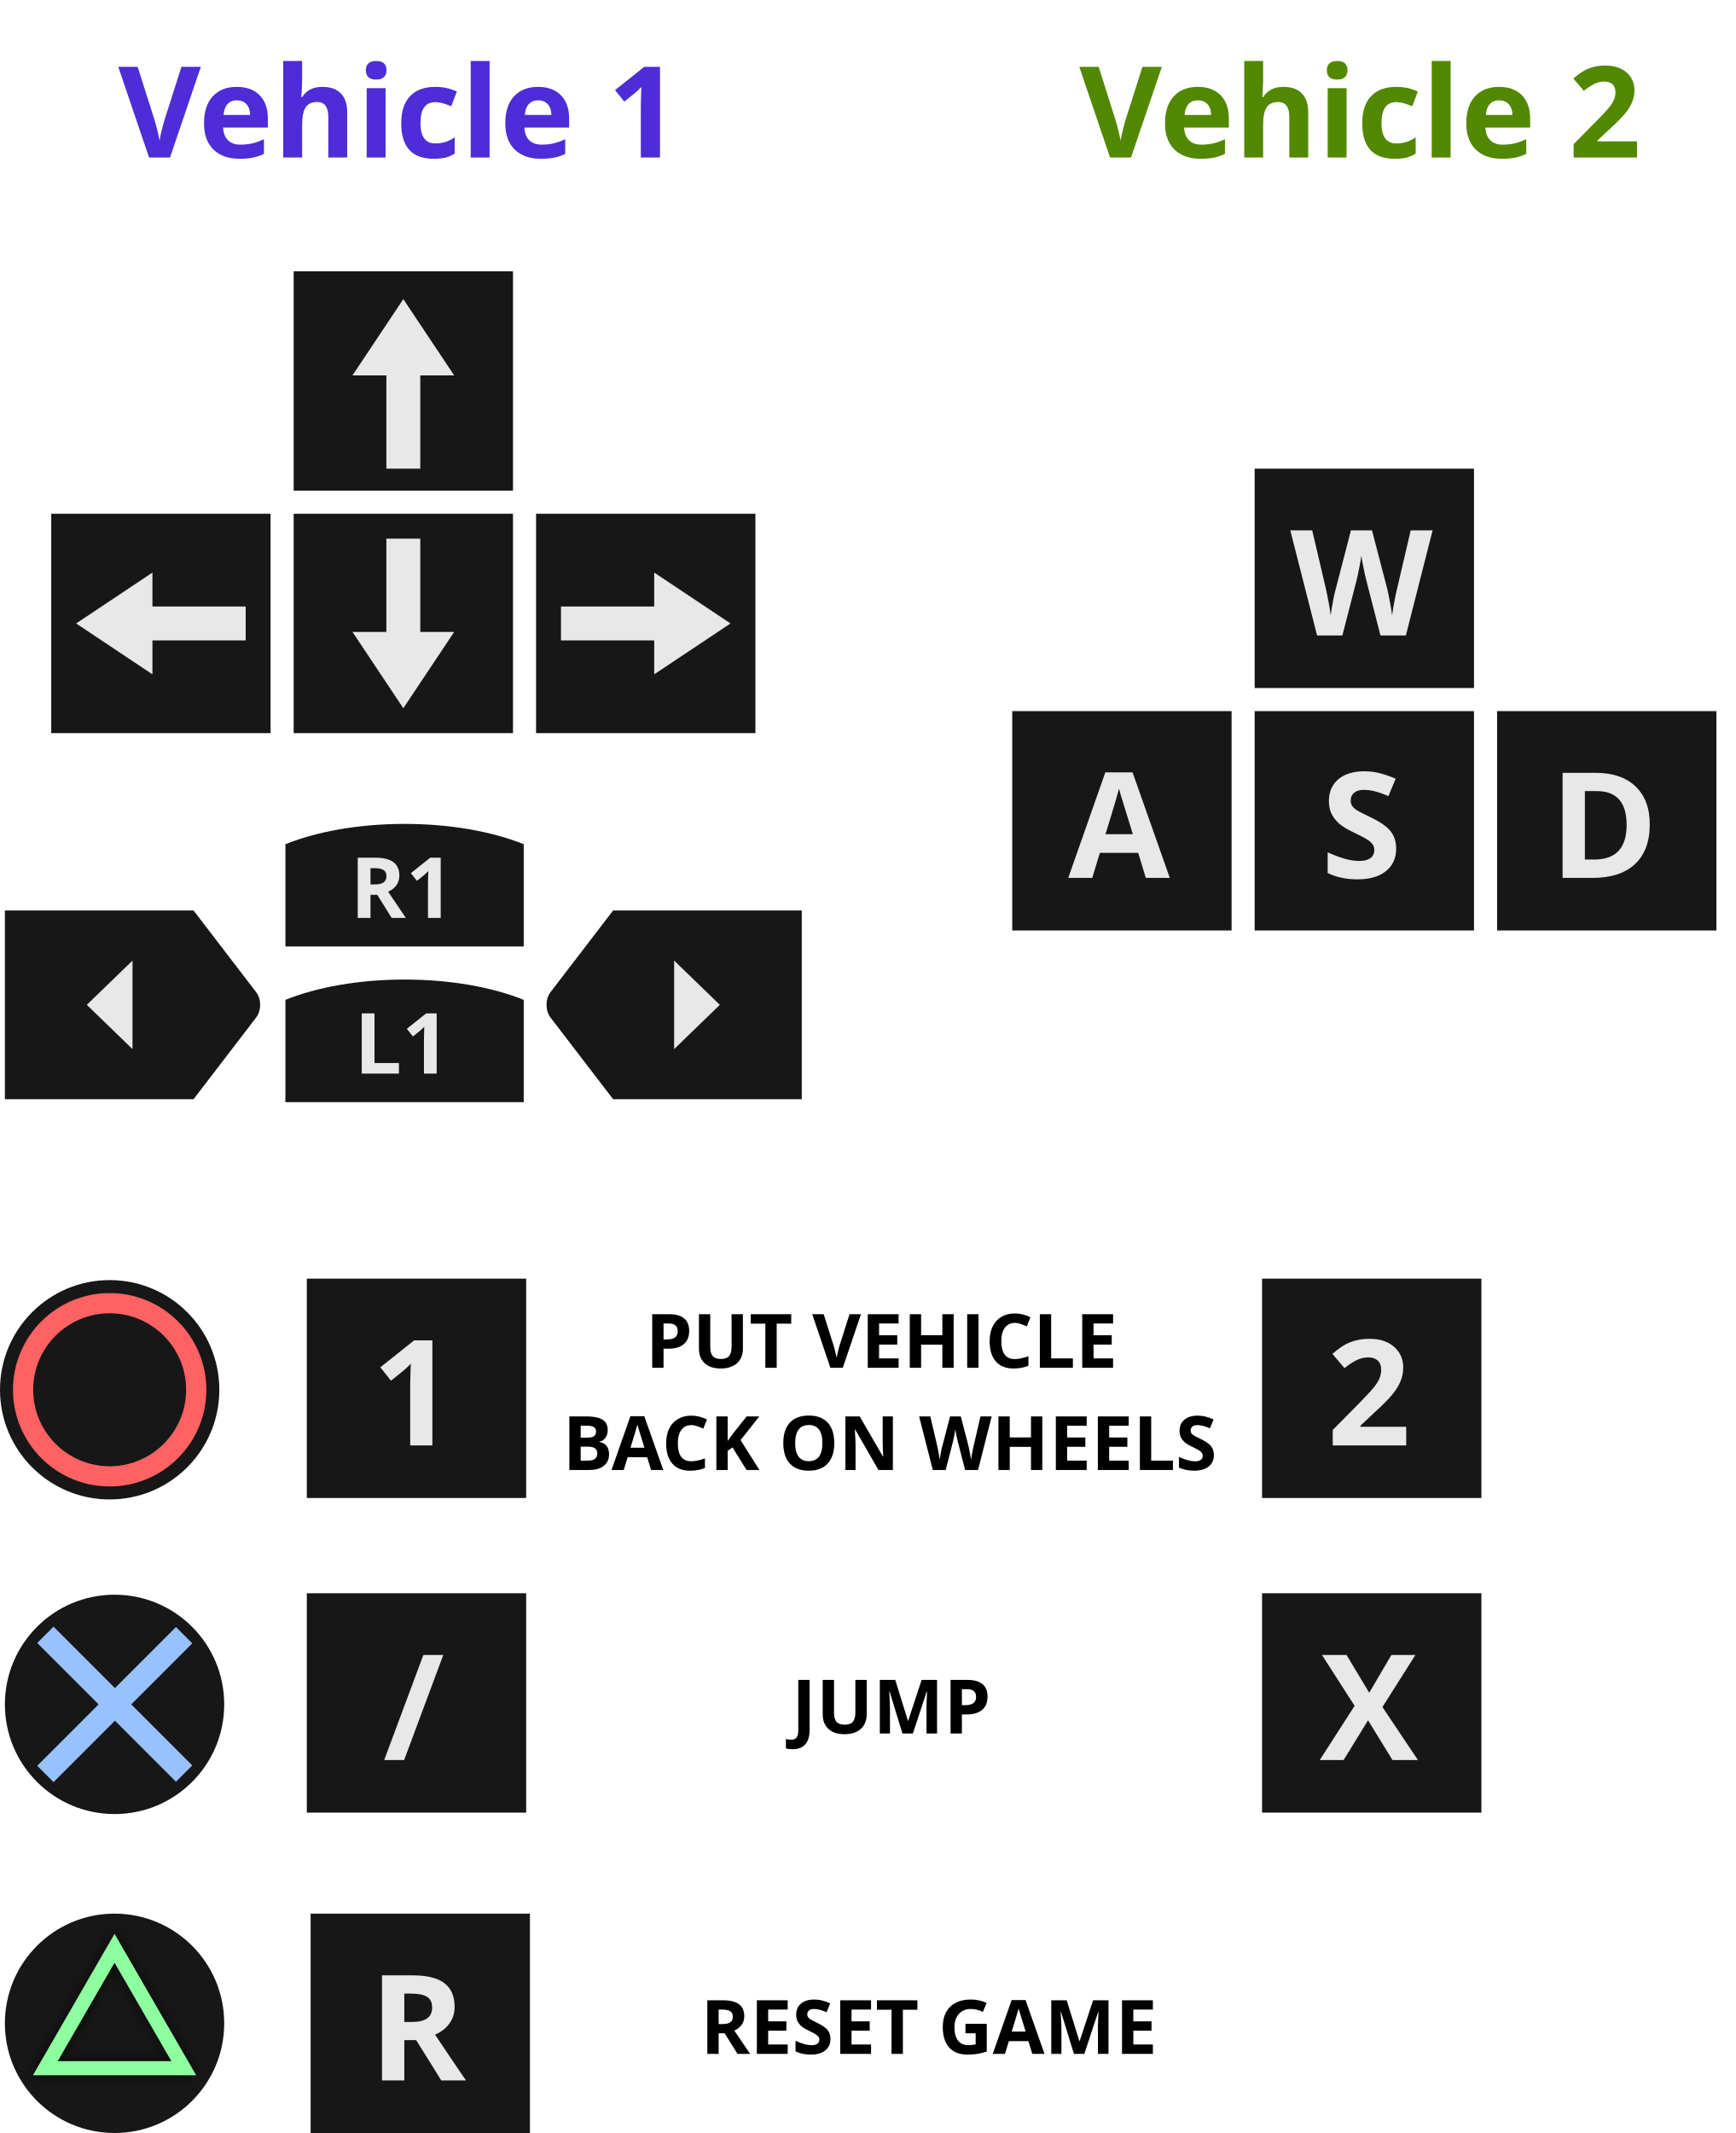
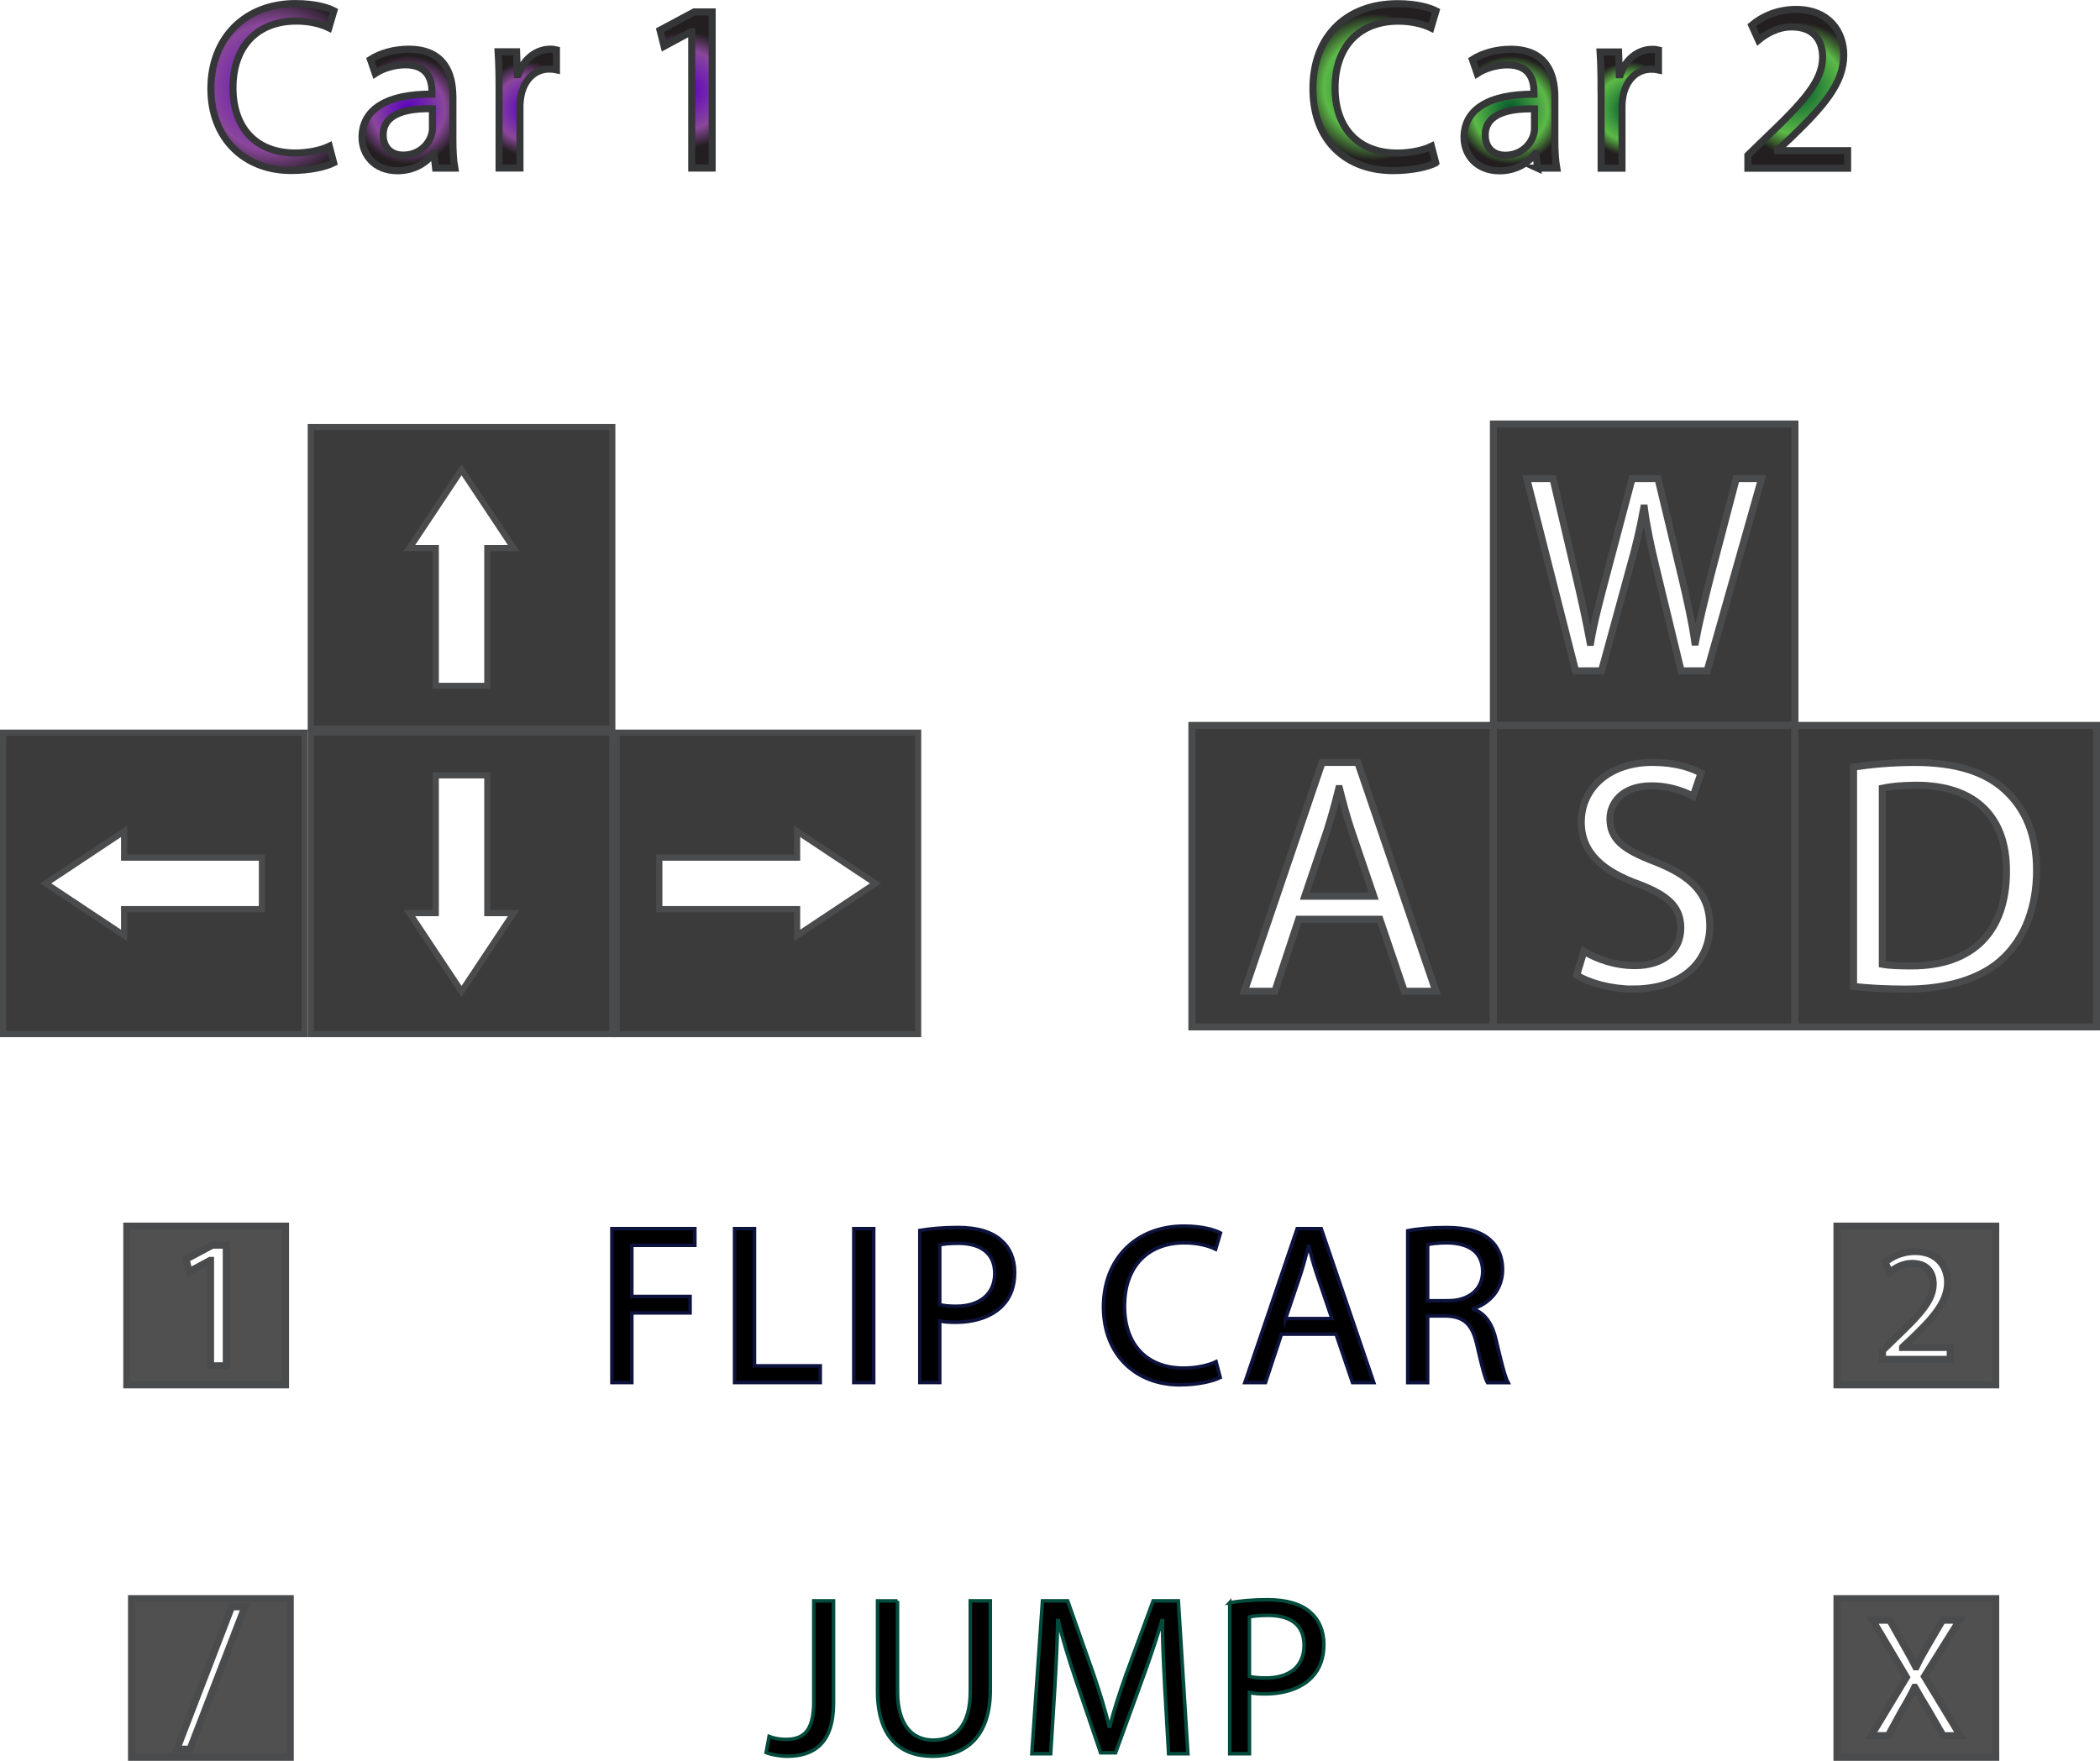
- <svg xmlns="http://www.w3.org/2000/svg" style="isolation:isolate" viewBox="-43.757 38 601.257 739" width="601.257pt" height="739pt">
+ <svg xmlns="http://www.w3.org/2000/svg" xmlns:xlink="http://www.w3.org/1999/xlink" id="Layer_2" data-name="Layer 2" viewBox="0 0 595.08 499.11">
  <defs>
-     <clipPath id="_clipPath_ts6Qa3gIaUOccp6cTQQdQoWF6SLxVeGc">
-       <rect x="-43.757" y="38" width="601.257" height="739" />
-     </clipPath>
+     <style>
+       .cls-1 {
+         fill: url(#New_Gradient_Swatch_2);
+       }
+ 
+       .cls-1, .cls-2, .cls-3, .cls-4, .cls-5, .cls-6, .cls-7, .cls-8, .cls-9, .cls-10, .cls-11, .cls-12 {
+         stroke-miterlimit: 10;
+       }
+ 
+       .cls-1, .cls-2, .cls-4, .cls-5, .cls-7, .cls-8, .cls-9, .cls-10, .cls-11, .cls-12 {
+         stroke-width: 2px;
+       }
+ 
+       .cls-1, .cls-2, .cls-7, .cls-8, .cls-9, .cls-10, .cls-11, .cls-12 {
+         stroke: #353637;
+       }
+ 
+       .cls-2 {
+         fill: url(#New_Gradient_Swatch_1);
+       }
+ 
+       .cls-3 {
+         stroke: #0d133d;
+       }
+ 
+       .cls-4, .cls-5 {
+         stroke: #4a4b4c;
+       }
+ 
+       .cls-4, .cls-13 {
+         fill: #505050;
+       }
+ 
+       .cls-5, .cls-14 {
+         fill: #3b3b3c;
+       }
+ 
+       .cls-15 {
+         fill: #4a4b4c;
+       }
+ 
+       .cls-6 {
+         stroke: #024b3d;
+       }
+ 
+       .cls-7 {
+         fill: url(#New_Gradient_Swatch_1-3);
+       }
+ 
+       .cls-8 {
+         fill: url(#New_Gradient_Swatch_1-4);
+       }
+ 
+       .cls-9 {
+         fill: url(#New_Gradient_Swatch_1-2);
+       }
+ 
+       .cls-10 {
+         fill: url(#New_Gradient_Swatch_2-4);
+       }
+ 
+       .cls-11 {
+         fill: url(#New_Gradient_Swatch_2-2);
+       }
+ 
+       .cls-12 {
+         fill: url(#New_Gradient_Swatch_2-3);
+       }
+     </style>
+     <radialGradient id="New_Gradient_Swatch_1" data-name="New Gradient Swatch 1" cx="77.19" cy="24.66" fx="77.19" fy="24.66" r="26.46" gradientUnits="userSpaceOnUse">
+       <stop offset="0" stop-color="#5800bf" />
+       <stop offset=".68" stop-color="#8a479b" />
+       <stop offset="1" stop-color="#231f20" />
+     </radialGradient>
+     <radialGradient id="New_Gradient_Swatch_1-2" data-name="New Gradient Swatch 1" cx="115.74" cy="31.16" fx="115.74" fy="31.16" r="15.32" xlink:href="#New_Gradient_Swatch_1" />
+     <radialGradient id="New_Gradient_Swatch_1-3" data-name="New Gradient Swatch 1" cx="149.41" cy="30.79" fx="149.41" fy="30.79" r="13.27" xlink:href="#New_Gradient_Swatch_1" />
+     <radialGradient id="New_Gradient_Swatch_1-4" data-name="New Gradient Swatch 1" cx="194.42" cy="25.51" fx="194.42" fy="25.51" r="16.5" xlink:href="#New_Gradient_Swatch_1" />
+     <radialGradient id="New_Gradient_Swatch_2" data-name="New Gradient Swatch 2" cx="389.48" cy="24.69" fx="389.48" fy="24.69" r="20.78" gradientUnits="userSpaceOnUse">
+       <stop offset="0" stop-color="#01552c" />
+       <stop offset=".69" stop-color="#5cba47" />
+       <stop offset="1" stop-color="#231f20" />
+     </radialGradient>
+     <radialGradient id="New_Gradient_Swatch_2-2" data-name="New Gradient Swatch 2" cx="428.02" cy="31.2" fx="428.02" fy="31.2" r="15.32" xlink:href="#New_Gradient_Swatch_2" />
+     <radialGradient id="New_Gradient_Swatch_2-3" data-name="New Gradient Swatch 2" cx="461.69" cy="30.82" fx="461.69" fy="30.82" r="13.27" xlink:href="#New_Gradient_Swatch_2" />
+     <radialGradient id="New_Gradient_Swatch_2-4" data-name="New Gradient Swatch 2" cx="509.43" cy="25.17" fx="509.43" fy="25.17" r="18.79" xlink:href="#New_Gradient_Swatch_2" />
  </defs>
-   <g clip-path="url(#_clipPath_ts6Qa3gIaUOccp6cTQQdQoWF6SLxVeGc)">
-     <rect x="58" y="132" width="76" height="76" transform="matrix(1,0,0,1,0,0)" fill="rgb(23,23,23)" />
-     <path d=" M 113.625 168.062 L 96 141.625 L 78.375 168.062 L 113.625 168.062 Z " fill="rgb(232,232,232)" />
-     <rect x="75.437" y="173.937" width="41.125" height="11.75" transform="matrix(0,-1,1,0,-83.812,275.812)" fill="rgb(232,232,232)" />
-     <rect x="58" y="216" width="76" height="76" transform="matrix(-1,0,0,-1,192,508)" fill="rgb(23,23,23)" />
-     <path d=" M 78.375 256.937 L 96 283.375 L 113.625 256.937 L 78.375 256.937 Z " fill="rgb(232,232,232)" />
-     <rect x="75.437" y="239.312" width="41.125" height="11.75" transform="matrix(0,1,-1,0,341.187,149.187)" fill="rgb(232,232,232)" />
-     <rect x="142" y="216" width="76" height="76" transform="matrix(0,1,-1,0,434,74)" fill="rgb(23,23,23)" />
-     <path d=" M 182.938 271.625 L 209.375 254 L 182.938 236.375 L 182.938 271.625 Z " fill="rgb(232,232,232)" />
-     <rect x="150.625" y="248.125" width="41.125" height="11.75" transform="matrix(1,0,0,1,0,0)" fill="rgb(232,232,232)" />
-     <rect x="-26" y="216" width="76" height="76" transform="matrix(0,-1,1,0,-242,266)" fill="rgb(23,23,23)" />
-     <path d=" M 9.063 236.375 L -17.375 254 L 9.063 271.625 L 9.063 236.375 Z " fill="rgb(232,232,232)" />
-     <rect x="0.25" y="248.125" width="41.125" height="11.75" transform="matrix(-1,0,0,-1,41.625,508)" fill="rgb(232,232,232)" />
-     <rect x="391" y="200.375" width="76" height="76" transform="matrix(1,0,0,1,0,0)" fill="rgb(23,23,23)" />
-     <g clip-path="url(#_clipPath_rXN0h1s25Wk9Gm8sqUQDUCPApGloVMmS)">
-       <text transform="matrix(1,0,0,1,403.347,258.16)" style="font-family:'Open Sans', 'Helvetica Neue', 'Helvetica', 'Arial', sans-serif;font-weight:700;font-size:51px;font-style:normal;fill:#e8e8e8;stroke:none;">W</text>
-     </g>
-     <defs>
-       <clipPath id="_clipPath_rXN0h1s25Wk9Gm8sqUQDUCPApGloVMmS">
-         <rect x="0" y="0" width="76" height="76" transform="matrix(1,0,0,1,391,200.375)" />
-       </clipPath>
-     </defs>
+   <g id="Layer_1-2" data-name="Layer 1">
    <g>
      <g>
-         <g>
-           <rect x="62.563" y="481" width="76" height="76" transform="matrix(1,0,0,1,0,0)" fill="rgb(23,23,23)" />
-           <g clip-path="url(#_clipPath_qLJcvMFmjC1IStZymoA7JpLj0Kb9LHSG)">
-             <text transform="matrix(1,0,0,1,85.007,538.785)" style="font-family:'Open Sans', 'Helvetica Neue', 'Helvetica', 'Arial', sans-serif;font-weight:700;font-size:51px;font-style:normal;fill:#e8e8e8;stroke:none;">1</text>
-           </g>
-           <defs>
-             <clipPath id="_clipPath_qLJcvMFmjC1IStZymoA7JpLj0Kb9LHSG">
-               <rect x="0" y="0" width="76" height="76" transform="matrix(1,0,0,1,62.563,481)" />
-             </clipPath>
-           </defs>
-           <rect x="393.563" y="481" width="76" height="76" transform="matrix(1,0,0,1,0,0)" fill="rgb(23,23,23)" />
-           <g clip-path="url(#_clipPath_GW2TP9hNnqWpSsN13z2fkLi6NudJ5MRb)">
-             <text transform="matrix(1,0,0,1,416.007,538.785)" style="font-family:'Open Sans', 'Helvetica Neue', 'Helvetica', 'Arial', sans-serif;font-weight:700;font-size:51px;font-style:normal;fill:#e8e8e8;stroke:none;">2</text>
-           </g>
-           <defs>
-             <clipPath id="_clipPath_GW2TP9hNnqWpSsN13z2fkLi6NudJ5MRb">
-               <rect x="0" y="0" width="76" height="76" transform="matrix(1,0,0,1,393.563,481)" />
-             </clipPath>
-           </defs>
-         </g>
+         <path class="cls-14" d="M88.06,206.5h85.44v-85.44h-85.44v85.44ZM130.79,133.15l14.76,22.21h-7.45v39.05h-14.61v-39.05h-7.45l14.76-22.21Z" />
+         <path class="cls-15" d="M174.38,207.38h-87.19v-87.19h87.19v87.19ZM88.94,205.63h83.7v-83.7h-83.7v83.7ZM138.96,195.28h-16.36v-39.05h-8.21l16.39-24.66,16.39,24.66h-8.21v39.05ZM124.35,193.54h12.87v-39.05h6.7l-13.13-19.76-13.13,19.76h6.7v39.05Z" />
      </g>
-     </g>
-     <rect x="475" y="284.375" width="76" height="76" transform="matrix(1,0,0,1,0,0)" fill="rgb(23,23,23)" />
-     <g clip-path="url(#_clipPath_uXV6sVQm4hSsWNXa9SHnm7URKWCZe0kK)">
-       <text transform="matrix(1,0,0,1,493.124,342.16)" style="font-family:'Open Sans', 'Helvetica Neue', 'Helvetica', 'Arial', sans-serif;font-weight:700;font-size:51px;font-style:normal;fill:#e8e8e8;stroke:none;">D</text>
-     </g>
-     <defs>
-       <clipPath id="_clipPath_uXV6sVQm4hSsWNXa9SHnm7URKWCZe0kK">
-         <rect x="0" y="0" width="76" height="76" transform="matrix(1,0,0,1,475,284.375)" />
-       </clipPath>
-     </defs>
-     <rect x="391" y="284.375" width="76" height="76" transform="matrix(1,0,0,1,0,0)" fill="rgb(23,23,23)" />
-     <g clip-path="url(#_clipPath_TnLhHszc72qfkM2LHq30dZhpXdpCUYwh)">
-       <text transform="matrix(1,0,0,1,413.955,342.16)" style="font-family:'Open Sans', 'Helvetica Neue', 'Helvetica', 'Arial', sans-serif;font-weight:700;font-size:51px;font-style:normal;fill:#e8e8e8;stroke:none;">S</text>
-     </g>
-     <defs>
-       <clipPath id="_clipPath_TnLhHszc72qfkM2LHq30dZhpXdpCUYwh">
-         <rect x="0" y="0" width="75" height="76" transform="matrix(1,0,0,1,391.5,284.375)" />
-       </clipPath>
-     </defs>
-     <rect x="307" y="284.375" width="76" height="76" transform="matrix(1,0,0,1,0,0)" fill="rgb(23,23,23)" />
-     <g clip-path="url(#_clipPath_aNwMyB0BKG5U3B482YQTau80Zgo9iwBA)">
-       <text transform="matrix(1,0,0,1,326.406,342.16)" style="font-family:'Open Sans', 'Helvetica Neue', 'Helvetica', 'Arial', sans-serif;font-weight:700;font-size:51px;font-style:normal;fill:#e8e8e8;stroke:none;">A</text>
-     </g>
-     <defs>
-       <clipPath id="_clipPath_aNwMyB0BKG5U3B482YQTau80Zgo9iwBA">
-         <rect x="0" y="0" width="75" height="76" transform="matrix(1,0,0,1,307.5,284.375)" />
-       </clipPath>
-     </defs>
-     <g clip-path="url(#_clipPath_q3SoXpIUDxgUWvKxns1FzH4Q2Rg1AqrR)">
-       <text transform="matrix(1,0,0,1,179.902,511.883)" style="font-family:'Open Sans', 'Helvetica Neue', 'Helvetica', 'Arial', sans-serif;font-weight:700;font-size:26px;font-style:normal;fill:#000000;stroke:none;">PUT VEHICLE </text>
-       <text transform="matrix(1,0,0,1,151.192,547.29)" style="font-family:'Open Sans', 'Helvetica Neue', 'Helvetica', 'Arial', sans-serif;font-weight:700;font-size:26px;font-style:normal;fill:#000000;stroke:none;">BACK ON WHEELS</text>
-     </g>
-     <defs>
-       <clipPath id="_clipPath_q3SoXpIUDxgUWvKxns1FzH4Q2Rg1AqrR">
-         <rect x="0" y="0" width="257" height="75" transform="matrix(1,0,0,1,137.563,482)" />
-       </clipPath>
-     </defs>
-     <g clip-path="url(#_clipPath_A1nykF1NjyNNOthAH6faChWRFUUYX5R4)">
-       <text transform="matrix(1,0,0,1,-2.765,92.569)" style="font-family:'Open Sans', 'Helvetica Neue', 'Helvetica', 'Arial', sans-serif;font-weight:700;font-size:44px;font-style:normal;fill:#4e2cd7;stroke:none;">Vehicle 1</text>
-     </g>
-     <defs>
-       <clipPath id="_clipPath_A1nykF1NjyNNOthAH6faChWRFUUYX5R4">
-         <rect x="0" y="0" width="257" height="75" transform="matrix(1,0,0,1,-32.5,38)" />
-       </clipPath>
-     </defs>
-     <g clip-path="url(#_clipPath_gufL2y3lmTKC6VIy0eNhV4KVVJvyrD7w)">
-       <text transform="matrix(1,0,0,1,330.235,92.569)" style="font-family:'Open Sans', 'Helvetica Neue', 'Helvetica', 'Arial', sans-serif;font-weight:700;font-size:44px;font-style:normal;fill:#528800;stroke:none;">Vehicle 2</text>
-     </g>
-     <defs>
-       <clipPath id="_clipPath_gufL2y3lmTKC6VIy0eNhV4KVVJvyrD7w">
-         <rect x="0" y="0" width="257" height="75" transform="matrix(1,0,0,1,300.5,38)" />
-       </clipPath>
-     </defs>
-     <g>
      <g>
-         <g>
-           <rect x="62.563" y="590" width="76" height="76" transform="matrix(1,0,0,1,0,0)" fill="rgb(23,23,23)" />
-           <rect x="393.563" y="590" width="76" height="76" transform="matrix(1,0,0,1,0,0)" fill="rgb(23,23,23)" />
-           <g clip-path="url(#_clipPath_JPL6lyLv9sIszeEZQO8WXquDLG0zbhLb)">
-             <text transform="matrix(1,0,0,1,413.554,647.785)" style="font-family:'Open Sans', 'Helvetica Neue', 'Helvetica', 'Arial', sans-serif;font-weight:700;font-size:51px;font-style:normal;fill:#e8e8e8;stroke:none;">X</text>
-           </g>
-           <defs>
-             <clipPath id="_clipPath_JPL6lyLv9sIszeEZQO8WXquDLG0zbhLb">
-               <rect x="0" y="0" width="76" height="76" transform="matrix(1,0,0,1,393.563,590)" />
-             </clipPath>
-           </defs>
-         </g>
+         <path class="cls-14" d="M86.32,293.12v-85.44H.87v85.44h85.44ZM12.97,250.4l22.21-14.76v7.45h39.05v14.61h-39.05v7.45l-22.21-14.76Z" />
+         <path class="cls-15" d="M87.19,206.8v87.19H0v-87.19h87.19ZM85.44,292.25v-83.7H1.75v83.7h83.7ZM75.1,242.22v16.36h-39.05v8.21l-24.66-16.39,24.66-16.39v8.21h39.05ZM73.35,256.83v-12.87h-39.05v-6.7l-19.76,13.13,19.76,13.13v-6.7h39.05Z" />
      </g>
-     </g>
-     <g clip-path="url(#_clipPath_CwNZWkmsapvnKaLQjj0e3WgOdB0yrtna)">
-       <text transform="matrix(1,0,0,1,230.512,638.586)" style="font-family:'Open Sans', 'Helvetica Neue', 'Helvetica', 'Arial', sans-serif;font-weight:700;font-size:26px;font-style:normal;fill:#000000;stroke:none;">JUMP</text>
-     </g>
-     <defs>
-       <clipPath id="_clipPath_CwNZWkmsapvnKaLQjj0e3WgOdB0yrtna">
-         <rect x="0" y="0" width="257" height="75" transform="matrix(1,0,0,1,137.563,591)" />
-       </clipPath>
-     </defs>
-     <g>
      <g>
-         <g>
-           <rect x="63.875" y="701" width="76" height="76" transform="matrix(1,0,0,1,0,0)" fill="rgb(23,23,23)" />
-           <g clip-path="url(#_clipPath_oQsH3uihcsq0sAmoYxvUOE9F4L6QgdrX)">
-             <text transform="matrix(1,0,0,1,84.041,758.785)" style="font-family:'Open Sans', 'Helvetica Neue', 'Helvetica', 'Arial', sans-serif;font-weight:700;font-size:51px;font-style:normal;fill:#e8e8e8;stroke:none;">R</text>
-           </g>
-           <defs>
-             <clipPath id="_clipPath_oQsH3uihcsq0sAmoYxvUOE9F4L6QgdrX">
-               <rect x="0" y="0" width="76" height="76" transform="matrix(1,0,0,1,63.875,701)" />
-             </clipPath>
-           </defs>
-         </g>
+         <path class="cls-14" d="M88.06,207.68h85.44v85.44h-85.44v-85.44ZM130.79,281.03l14.76-22.21h-7.45v-39.05h-14.61v39.05h-7.45l14.76,22.21Z" />
+         <path class="cls-15" d="M174.38,206.8h-87.19v87.19h87.19v-87.19ZM88.94,208.55h83.7v83.7h-83.7v-83.7ZM138.96,218.9h-16.36v39.05h-8.21l16.39,24.66,16.39-24.66h-8.21v-39.05ZM124.35,220.64h12.87v39.05h6.7l-13.13,19.76-13.13-19.76h6.7v-39.05Z" />
      </g>
-     </g>
-     <g clip-path="url(#_clipPath_uAo2K96m43WMjmE3Z4joRLJy1vIS2hxt)">
-       <text transform="matrix(1,0,0,1,198.995,749.586)" style="font-family:'Open Sans', 'Helvetica Neue', 'Helvetica', 'Arial', sans-serif;font-weight:700;font-size:26px;font-style:normal;fill:#000000;stroke:none;">RESET GAME</text>
-     </g>
-     <defs>
-       <clipPath id="_clipPath_uAo2K96m43WMjmE3Z4joRLJy1vIS2hxt">
-         <rect x="0" y="0" width="257" height="75" transform="matrix(1,0,0,1,150.625,702)" />
-       </clipPath>
-     </defs>
-     <g>
      <g>
-         <path d=" M 55.14 330.492 C 65.924 326.128 80.455 323.451 96.43 323.451 L 96.43 323.451 C 112.406 323.451 126.936 326.128 137.72 330.492 L 137.72 365.924 L 55.14 365.924 L 55.14 330.492 Z " fill-rule="evenodd" fill="rgb(23,23,23)" />
-       </g>
-       <g clip-path="url(#_clipPath_hepYRdrcAsQP8ODKj2crUh4O2L0ff4n6)">
-         <text transform="matrix(0.86,0,0,0.86,77.569,356.034)" style="font-family:'Open Sans', 'Helvetica Neue', 'Helvetica', 'Arial', sans-serif;font-weight:700;font-size:34px;font-style:normal;fill:#e8e8e8;stroke:none;">R1</text>
-       </g>
-       <defs>
-         <clipPath id="_clipPath_hepYRdrcAsQP8ODKj2crUh4O2L0ff4n6">
-           <rect x="0" y="0" width="75" height="76" transform="matrix(0.86,0,0,0.86,64.173,312)" />
-         </clipPath>
-       </defs>
-     </g>
-     <g>
-       <g>
-         <path d=" M 55.14 384.416 C 65.924 380.052 80.455 377.375 96.43 377.375 L 96.43 377.375 C 112.406 377.375 126.936 380.052 137.72 384.416 L 137.72 419.848 L 55.14 419.848 L 55.14 384.416 Z " fill-rule="evenodd" fill="rgb(23,23,23)" />
-       </g>
-       <g clip-path="url(#_clipPath_O3V6vC8LU2PZ6Dj3BQQAe5qdbIEbq1Rn)">
-         <text transform="matrix(0.86,0,0,0.86,78.961,409.958)" style="font-family:'Open Sans', 'Helvetica Neue', 'Helvetica', 'Arial', sans-serif;font-weight:700;font-size:34px;font-style:normal;fill:#e8e8e8;stroke:none;">L1</text>
-       </g>
-       <defs>
-         <clipPath id="_clipPath_O3V6vC8LU2PZ6Dj3BQQAe5qdbIEbq1Rn">
-           <rect x="0" y="0" width="75" height="76" transform="matrix(0.86,0,0,0.86,64.173,365.924)" />
-         </clipPath>
-       </defs>
-     </g>
-     <path d=" M 23.313 418.826 L 26.693 414.416 L 28.862 411.587 L 34.411 404.347 L 35.84 402.483 L 44.986 390.549 C 46.852 388.115 46.852 384.162 44.986 381.728 L 35.84 369.795 L 26.693 357.861 C 26.693 357.861 26.693 357.861 26.693 357.861 L 23.313 353.451 L -42.062 353.451 L -42.063 418.826 L 23.313 418.826 L 23.313 418.826 Z " fill-rule="evenodd" fill="rgb(23,23,23)" />
-     <path d=" M 168.687 353.451 L 165.307 357.861 L 163.138 360.691 L 157.589 367.931 L 156.16 369.795 L 147.014 381.728 C 145.148 384.162 145.148 388.115 147.014 390.549 L 156.16 402.483 L 165.307 414.416 C 165.307 414.416 165.307 414.416 165.307 414.416 L 168.687 418.826 L 234.062 418.826 L 234.062 353.451 L 168.687 353.451 L 168.687 353.451 Z " fill-rule="evenodd" fill="rgb(23,23,23)" />
-     <polygon points="2.161,370.801,2.161,401.477,-13.676,386.139" fill="rgb(232,232,232)" />
-     <polygon points="189.839,401.477,189.839,370.801,205.676,386.139" fill="rgb(232,232,232)" />
-     <circle vector-effect="non-scaling-stroke" cx="-5.757" cy="519.5" r="38" fill="rgb(23,23,23)" />
-     <path d=" M -39.257 519.5 C -39.257 501.011 -24.246 486 -5.757 486 C 12.732 486 27.743 501.011 27.743 519.5 C 27.743 537.989 12.732 553 -5.757 553 C -24.246 553 -39.257 537.989 -39.257 519.5 Z  M -32.257 519.5 C -32.257 504.874 -20.383 493 -5.757 493 C 8.869 493 20.743 504.874 20.743 519.5 C 20.743 534.126 8.869 546 -5.757 546 C -20.383 546 -32.257 534.126 -32.257 519.5 Z " fill-rule="evenodd" fill="rgb(255,98,98)" />
-     <g>
-       <g>
-         <circle vector-effect="non-scaling-stroke" cx="-4.063" cy="739" r="38" fill="rgb(23,23,23)" />
-         <defs>
-           <filter id="wBPKAgCe0AW2bbBxTHh5XtPDgOjhoB6V" x="-200%" y="-200%" width="400%" height="400%" filterUnits="objectBoundingBox" color-interpolation-filters="sRGB">
-             <feGaussianBlur in="SourceGraphic" stdDeviation="2.147" />
-             <feOffset dx="0" dy="0" result="pf_100_offsetBlur" />
-             <feFlood flood-color="#000000" flood-opacity="0.65" />
-             <feComposite in2="pf_100_offsetBlur" operator="in" result="pf_100_dropShadow" />
-             <feBlend in="SourceGraphic" in2="pf_100_dropShadow" mode="normal" />
-           </filter>
-         </defs>
-         <g filter="url(#wBPKAgCe0AW2bbBxTHh5XtPDgOjhoB6V)">
-           <path d=" M 24.228 757 L -4.063 757 L -32.353 757 L -18.208 732.5 L -4.063 708 L 10.083 732.5 L 24.228 757 Z  M 15.629 752.107 L -4.063 752.107 L -23.754 752.107 L -13.908 735.054 L -4.063 718 L 5.783 735.054 L 15.629 752.107 Z " fill-rule="evenodd" fill="rgb(142,255,159)" />
-         </g>
+         <path class="cls-14" d="M174.73,293.12v-85.44h85.44v85.44h-85.44ZM248.08,250.4l-22.21-14.76v7.45h-39.05v14.61h39.05v7.45l22.21-14.76Z" />
+         <path class="cls-15" d="M173.86,206.8v87.19h87.19v-87.19h-87.19ZM175.61,292.25v-83.7h83.7v83.7h-83.7ZM185.95,242.22v16.36h39.05v8.21l24.66-16.39-24.66-16.39v8.21h-39.05ZM187.7,256.83v-12.87h39.05v-6.7l19.76,13.13-19.76,13.13v-6.7h-39.05Z" />
      </g>
    </g>
    <g>
+       <path class="cls-2" d="M83.93,5.97c3.81,0,7.01.82,9.26,1.91l1.43-4.83c-1.57-.82-5.18-2.04-10.89-2.04-14.23,0-23.97,9.74-23.97,24.1s9.74,23.22,22.67,23.22c5.58,0,9.94-1.09,12.12-2.18l-1.23-4.7c-2.38,1.16-6.06,1.91-9.67,1.91-11.17,0-17.63-7.22-17.63-18.45,0-12.05,7.15-18.93,17.91-18.93Z" />
+       <path class="cls-9" d="M128.33,27.42c0-6.6-2.45-13.48-12.53-13.48-4.15,0-8.1,1.16-10.83,2.93l1.36,3.95c2.31-1.5,5.52-2.45,8.58-2.45,6.74,0,7.49,4.9,7.49,7.63v.68c-12.73-.07-19.81,4.29-19.81,12.26,0,4.77,3.4,9.46,10.08,9.46,4.7,0,8.24-2.32,10.08-4.9h.2l.48,4.15h5.45c-.41-2.25-.54-5.04-.54-7.9v-12.32ZM122.54,36.54c0,.61-.14,1.29-.34,1.91-.95,2.79-3.68,5.51-7.97,5.51-3.06,0-5.65-1.84-5.65-5.72,0-6.4,7.42-7.56,13.96-7.42v5.72Z" />
+       <path class="cls-7" d="M146.86,21.15h-.27l-.2-6.47h-5.24c.2,3.06.27,6.4.27,10.28v22.67h5.92v-17.57c0-1.02.14-1.97.27-2.79.82-4.49,3.81-7.69,8.03-7.69.82,0,1.43.07,2.04.2v-5.65c-.54-.14-1.02-.2-1.7-.2-4.02,0-7.63,2.79-9.12,7.22Z" />
+       <polygon class="cls-8" points="196.7 3.38 187.03 8.56 188.19 13.12 195.88 8.97 196.02 8.97 196.02 47.64 201.81 47.64 201.81 3.38 196.7 3.38" />
+     </g>
+     <g>
+       <path class="cls-1" d="M406.84,46.18c-2.18,1.09-6.54,2.18-12.12,2.18-12.94,0-22.67-8.17-22.67-23.22s9.74-24.1,23.97-24.1c5.72,0,9.33,1.23,10.9,2.04l-1.43,4.83c-2.25-1.09-5.45-1.91-9.26-1.91-10.76,0-17.91,6.88-17.91,18.93,0,11.24,6.47,18.45,17.64,18.45,3.61,0,7.29-.75,9.67-1.91l1.22,4.7Z" />
+       <path class="cls-11" d="M435.71,47.67l-.48-4.15h-.21c-1.84,2.59-5.38,4.9-10.08,4.9-6.67,0-10.08-4.7-10.08-9.46,0-7.97,7.08-12.32,19.81-12.26v-.68c0-2.72-.75-7.63-7.49-7.63-3.06,0-6.26.95-8.58,2.45l-1.36-3.95c2.72-1.77,6.67-2.93,10.83-2.93,10.08,0,12.53,6.88,12.53,13.48v12.32c0,2.86.14,5.65.54,7.9h-5.45ZM434.83,30.86c-6.54-.14-13.96,1.02-13.96,7.42,0,3.88,2.59,5.72,5.65,5.72,4.29,0,7.01-2.72,7.97-5.51.2-.61.34-1.29.34-1.91v-5.72Z" />
+       <path class="cls-12" d="M453.69,25c0-3.88-.07-7.22-.27-10.28h5.24l.21,6.47h.27c1.5-4.43,5.11-7.22,9.13-7.22.68,0,1.16.07,1.7.2v5.65c-.61-.14-1.22-.2-2.04-.2-4.22,0-7.22,3.2-8.03,7.69-.14.82-.27,1.77-.27,2.79v17.57h-5.92v-22.67Z" />
+       <path class="cls-10" d="M495.3,47.67v-3.68l4.7-4.56c11.3-10.76,16.41-16.48,16.48-23.15,0-4.49-2.18-8.65-8.78-8.65-4.02,0-7.35,2.04-9.4,3.75l-1.91-4.22c3.06-2.59,7.42-4.49,12.53-4.49,9.53,0,13.55,6.54,13.55,12.87,0,8.17-5.92,14.78-15.25,23.76l-3.54,3.27v.14h19.88v4.97h-28.26Z" />
+     </g>
+     <g>
+       <path class="cls-5" d="M423.19,120.19v85.44h85.44v-85.44h-85.44ZM483.74,190.16h-7.36l-6.87-28.38c-1.7-6.95-2.83-12.29-3.56-17.79h-.16c-.97,5.42-2.18,10.75-4.2,17.79l-7.76,28.38h-7.36l-13.83-54.49h7.44l6.47,27.57c1.62,6.79,3.07,13.58,4.04,18.84h.16c.89-5.42,2.59-11.89,4.45-18.92l7.28-27.49h7.36l6.63,27.65c1.54,6.47,2.99,12.94,3.8,18.68h.16c1.13-5.98,2.67-12.05,4.37-18.84l7.2-27.49h7.19l-15.44,54.49Z" />
      <g>
-         <circle vector-effect="non-scaling-stroke" cx="-4.063" cy="628.5" r="38" fill="rgb(23,23,23)" />
+         <path class="cls-5" d="M379.56,223.52h-.19c-.96,3.85-2.02,7.8-3.27,11.74l-6.35,18.77h19.54l-6.35-18.67c-1.44-4.23-2.4-8.08-3.37-11.84Z" />
+         <path class="cls-5" d="M337.75,205.63v85.44h85.44v-85.44h-85.44ZM397.94,280.97l-6.93-20.4h-23l-6.74,20.4h-8.66l22.04-64.87h10.11l22.13,64.87h-8.95Z" />
+       </g>
+       <path class="cls-5" d="M423.19,205.63v85.44h85.44v-85.44h-85.44ZM462.7,280.36c-6.01,0-12.57-1.76-15.9-3.98l2.03-6.75c3.61,2.22,8.88,4.07,14.42,4.07,8.23,0,13.03-4.34,13.03-10.63,0-5.82-3.33-9.15-11.74-12.39-10.17-3.61-16.46-8.87-16.46-17.66,0-9.71,8.04-16.92,20.15-16.92,6.38,0,11,1.48,13.78,3.05l-2.22,6.56c-2.03-1.11-6.19-2.96-11.83-2.96-8.5,0-11.74,5.09-11.74,9.34,0,5.82,3.79,8.69,12.39,12.02,10.54,4.07,15.9,9.15,15.9,18.3,0,9.61-7.12,17.93-21.82,17.93Z" />
+       <g>
+         <path class="cls-5" d="M508.64,205.63v85.44h85.44v-85.44h-85.44ZM568.01,271.26c-5.91,5.91-15.66,9.1-27.95,9.1-5.81,0-10.69-.28-14.82-.75v-62.19c4.97-.75,10.88-1.31,17.35-1.31,11.73,0,20.07,2.72,25.61,7.88,5.63,5.16,8.91,12.47,8.91,22.7s-3.19,18.76-9.1,24.57Z" />
+         <path class="cls-5" d="M542.97,222.58c-4.22,0-7.41.37-9.57.84v49.9c2.06.38,5.06.47,8.25.47,17.45,0,26.92-9.75,26.92-26.83.09-14.91-8.35-24.39-25.6-24.39Z" />
      </g>
    </g>
-     <g clip-path="url(#_clipPath_wsY2qMLFEyCZwlnU7IjL5ZsbQWzzRv2L)">
-       <text transform="matrix(1,0,0,1,89.029,647.785)" style="font-family:'Open Sans', 'Helvetica Neue', 'Helvetica', 'Arial', sans-serif;font-weight:700;font-size:51px;font-style:normal;fill:#e8e8e8;stroke:none;">/</text>
+     <g>
+       <polygon class="cls-3" points="173.4 391.88 179.03 391.88 179.03 372.14 195.54 372.14 195.54 367.48 179.03 367.48 179.03 352.98 196.9 352.98 196.9 348.26 173.4 348.26 173.4 391.88" />
+       <polygon class="cls-3" points="213.79 348.26 208.16 348.26 208.16 391.88 232.43 391.88 232.43 387.15 213.79 387.15 213.79 348.26" />
+       <rect class="cls-3" x="241.95" y="348.26" width="5.63" height="43.62" />
+       <path class="cls-3" d="M283.7,351.56c-2.59-2.33-6.67-3.63-12.23-3.63-4.53,0-8.09.39-10.81.84v43.1h5.63v-17.47c1.29.32,2.85.39,4.53.39,5.5,0,10.36-1.62,13.33-4.79,2.2-2.27,3.37-5.37,3.37-9.32s-1.42-7.06-3.82-9.13ZM270.95,370.26c-1.88,0-3.43-.13-4.66-.45v-16.96c.97-.26,2.85-.45,5.31-.45,6.21,0,10.29,2.78,10.29,8.54s-4.14,9.32-10.94,9.32Z" />
+       <path class="cls-3" d="M335.68,352.27c3.62,0,6.67.78,8.8,1.81l1.36-4.6c-1.49-.78-4.92-1.94-10.36-1.94-13.53,0-22.78,9.26-22.78,22.91s9.26,22.07,21.55,22.07c5.31,0,9.45-1.04,11.52-2.07l-1.17-4.47c-2.27,1.1-5.76,1.81-9.19,1.81-10.61,0-16.76-6.86-16.76-17.54,0-11.46,6.8-17.99,17.02-17.99Z" />
+       <path class="cls-3" d="M367.59,348.26l-14.82,43.62h5.83l4.53-13.72h15.47l4.66,13.72h6.02l-14.89-43.62h-6.8ZM364.29,373.76l4.27-12.62c.84-2.65,1.55-5.31,2.2-7.9h.13c.65,2.52,1.29,5.11,2.27,7.96l4.27,12.55h-13.14Z" />
+       <path class="cls-3" d="M423.97,379.91c-1.04-4.53-3.04-7.64-6.41-8.8v-.19c4.6-1.55,8.22-5.37,8.22-11.13,0-3.37-1.23-6.34-3.43-8.28-2.72-2.46-6.6-3.56-12.62-3.56-3.88,0-7.96.32-10.81.91v43.04h5.63v-18.9h5.31c5.11.19,7.44,2.46,8.74,8.48,1.23,5.44,2.2,9.19,2.91,10.42h5.83c-.91-1.68-1.94-5.89-3.37-11.97ZM410.31,368.71h-5.76v-15.92c.91-.26,2.85-.52,5.57-.52,5.95.07,10.03,2.53,10.03,8.15,0,4.99-3.82,8.28-9.84,8.28Z" />
    </g>
-     <defs>
-       <clipPath id="_clipPath_wsY2qMLFEyCZwlnU7IjL5ZsbQWzzRv2L">
-         <rect x="0" y="0" width="76" height="76" transform="matrix(1,0,0,1,62.563,590)" />
-       </clipPath>
-     </defs>
    <g>
-       <rect x="-38.063" y="624.5" width="68" height="8" transform="matrix(0.707,0.707,-0.707,0.707,443.227,186.956)" fill="rgb(152,193,255)" />
-       <rect x="-38.063" y="624.5" width="68" height="8" transform="matrix(-0.707,0.707,-0.707,-0.707,437.481,1075.789)" fill="rgb(152,193,255)" />
+       <path class="cls-13" d="M35.92,347.54v44.98h44.98v-44.98h-44.98ZM64.12,387.13h-4.47v-29.88h-.11l-5.94,3.21-.89-3.52,7.47-4h3.95v34.19Z" />
+       <path class="cls-15" d="M81.91,393.53h-46.98v-46.98h46.98v46.98ZM36.92,391.53h42.98v-42.98h-42.98v42.98ZM65.12,388.13h-6.47v-29.26l-5.7,3.08-1.4-5.53,8.38-4.48h5.2v36.19ZM60.65,386.13h2.47v-32.19h-2.69l-6.56,3.51.39,1.52,5.04-2.72h1.36v29.88Z" />
+     </g>
+     <g>
+       <path class="cls-13" d="M520.55,347.54v44.98h44.98v-44.98h-44.98ZM552.64,385.31h-19.18v-2.5l3.19-3.1c7.67-7.3,11.14-11.19,11.19-15.72,0-3.05-1.48-5.87-5.96-5.87-2.73,0-4.99,1.39-6.38,2.54l-1.29-2.87c2.08-1.76,5.04-3.05,8.51-3.05,6.47,0,9.2,4.44,9.2,8.74,0,5.55-4.02,10.03-10.35,16.13l-2.4,2.22v.09h13.5v3.37Z" />
+       <path class="cls-15" d="M566.53,393.53h-46.98v-46.98h46.98v46.98ZM521.55,391.53h42.98v-42.98h-42.98v42.98ZM553.64,386.31h-21.19v-3.92l3.49-3.39c7.64-7.27,10.84-10.96,10.88-15.01,0-3.22-1.67-4.86-4.96-4.86-2.58,0-4.7,1.45-5.74,2.31l-1.01.84-2.15-4.75.58-.49c2.51-2.12,5.76-3.29,9.15-3.29,7.05,0,10.2,4.89,10.2,9.74,0,6.11-4.42,10.84-10.66,16.85l-.64.59h12.04v5.38ZM534.45,384.31h17.19v-1.38h-13.5v-1.44l.32-.39,2.4-2.22c5.87-5.65,10.03-10.08,10.03-15.4,0-3.57-2.15-7.74-8.2-7.74-2.66,0-5.21.83-7.27,2.35l.46,1.01c1.5-1.03,3.55-1.99,5.98-1.99,4.36,0,6.96,2.57,6.96,6.87-.05,5.01-3.72,9.04-11.5,16.44l-2.88,2.8v1.07Z" />
+     </g>
+     <g>
+       <path class="cls-13" d="M520.55,453.13v44.98h44.98v-44.98h-44.98ZM550.63,491.98l-4.18-7.24c-1.7-2.77-2.77-4.56-3.79-6.46h-.1c-.92,1.89-1.85,3.64-3.55,6.51l-3.93,7.19h-4.86l10-16.56-9.61-16.17h4.9l4.32,7.67c1.21,2.14,2.14,3.79,3.01,5.54h.15c.92-1.94,1.75-3.45,2.96-5.54l4.47-7.67h4.86l-9.95,15.93,10.2,16.8h-4.9Z" />
+       <path class="cls-15" d="M566.53,499.11h-46.98v-46.98h46.98v46.98ZM521.55,497.11h42.98v-42.98h-42.98v42.98ZM557.31,492.98h-7.26l-4.47-7.73c-1.17-1.9-2.09-3.44-2.93-4.9-.7,1.36-1.52,2.85-2.78,4.96l-4.2,7.68h-7.22l10.61-17.56-10.21-17.17h7.25l4.61,8.18c.89,1.57,1.58,2.8,2.19,3.95.67-1.32,1.35-2.52,2.19-3.96l4.76-8.17h7.23l-10.58,16.93,10.8,17.79ZM551.2,490.98h2.55l-9.59-15.81,9.33-14.92h-2.48l-4.18,7.17c-1.14,1.96-1.99,3.49-2.92,5.46l-.27.57h-1.4l-.28-.55c-.82-1.65-1.69-3.2-2.99-5.49l-4.04-7.17h-2.56l9.02,15.17-9.4,15.55h2.49l3.65-6.67c1.75-2.94,2.64-4.65,3.52-6.46l.27-.56h1.22l.38.53c1.05,1.95,2.17,3.83,3.76,6.41l3.9,6.76Z" />
+     </g>
+     <path class="cls-4" d="M37.27,453.13v44.98h44.98v-44.98h-44.98ZM53.83,495.81h-3.73l15.54-40.38h3.79l-15.59,40.38Z" />
+     <g>
+       <path class="cls-6" d="M230.6,453.76h5.59v28.99c0,11.51-5.66,15.04-13.11,15.04-2.06,0-4.56-.45-5.98-1.03l.84-4.56c1.16.45,2.83.84,4.69.84,5.01,0,7.97-2.25,7.97-10.74v-28.54Z" />
+       <path class="cls-6" d="M254.33,453.76v25.65c0,9.71,4.31,13.82,10.09,13.82,6.43,0,10.54-4.24,10.54-13.82v-25.65h5.66v25.27c0,13.31-7.01,18.77-16.39,18.77-8.87,0-15.56-5.08-15.56-18.51v-25.52h5.66Z" />
+       <path class="cls-6" d="M330.07,478.06c-.32-6.04-.71-13.31-.64-18.71h-.19c-1.48,5.08-3.28,10.48-5.47,16.46l-7.65,21.02h-4.24l-7.01-20.64c-2.06-6.11-3.79-11.7-5.01-16.84h-.13c-.13,5.4-.45,12.66-.84,19.16l-1.16,18.58h-5.34l3.02-43.33h7.14l7.39,20.96c1.8,5.34,3.28,10.09,4.37,14.59h.19c1.09-4.37,2.64-9.13,4.56-14.59l7.71-20.96h7.14l2.7,43.33h-5.46l-1.09-19.03Z" />
+       <path class="cls-6" d="M348.46,454.28c2.7-.45,6.24-.84,10.74-.84,5.53,0,9.58,1.29,12.15,3.6,2.38,2.06,3.79,5.21,3.79,9.06s-1.16,7.01-3.34,9.26c-2.96,3.15-7.78,4.76-13.24,4.76-1.67,0-3.21-.06-4.5-.39v17.36h-5.59v-42.82ZM354.05,475.17c1.22.32,2.76.45,4.63.45,6.75,0,10.86-3.28,10.86-9.26s-4.05-8.49-10.22-8.49c-2.44,0-4.31.19-5.27.45v16.84Z" />
    </g>
  </g>
</svg>
